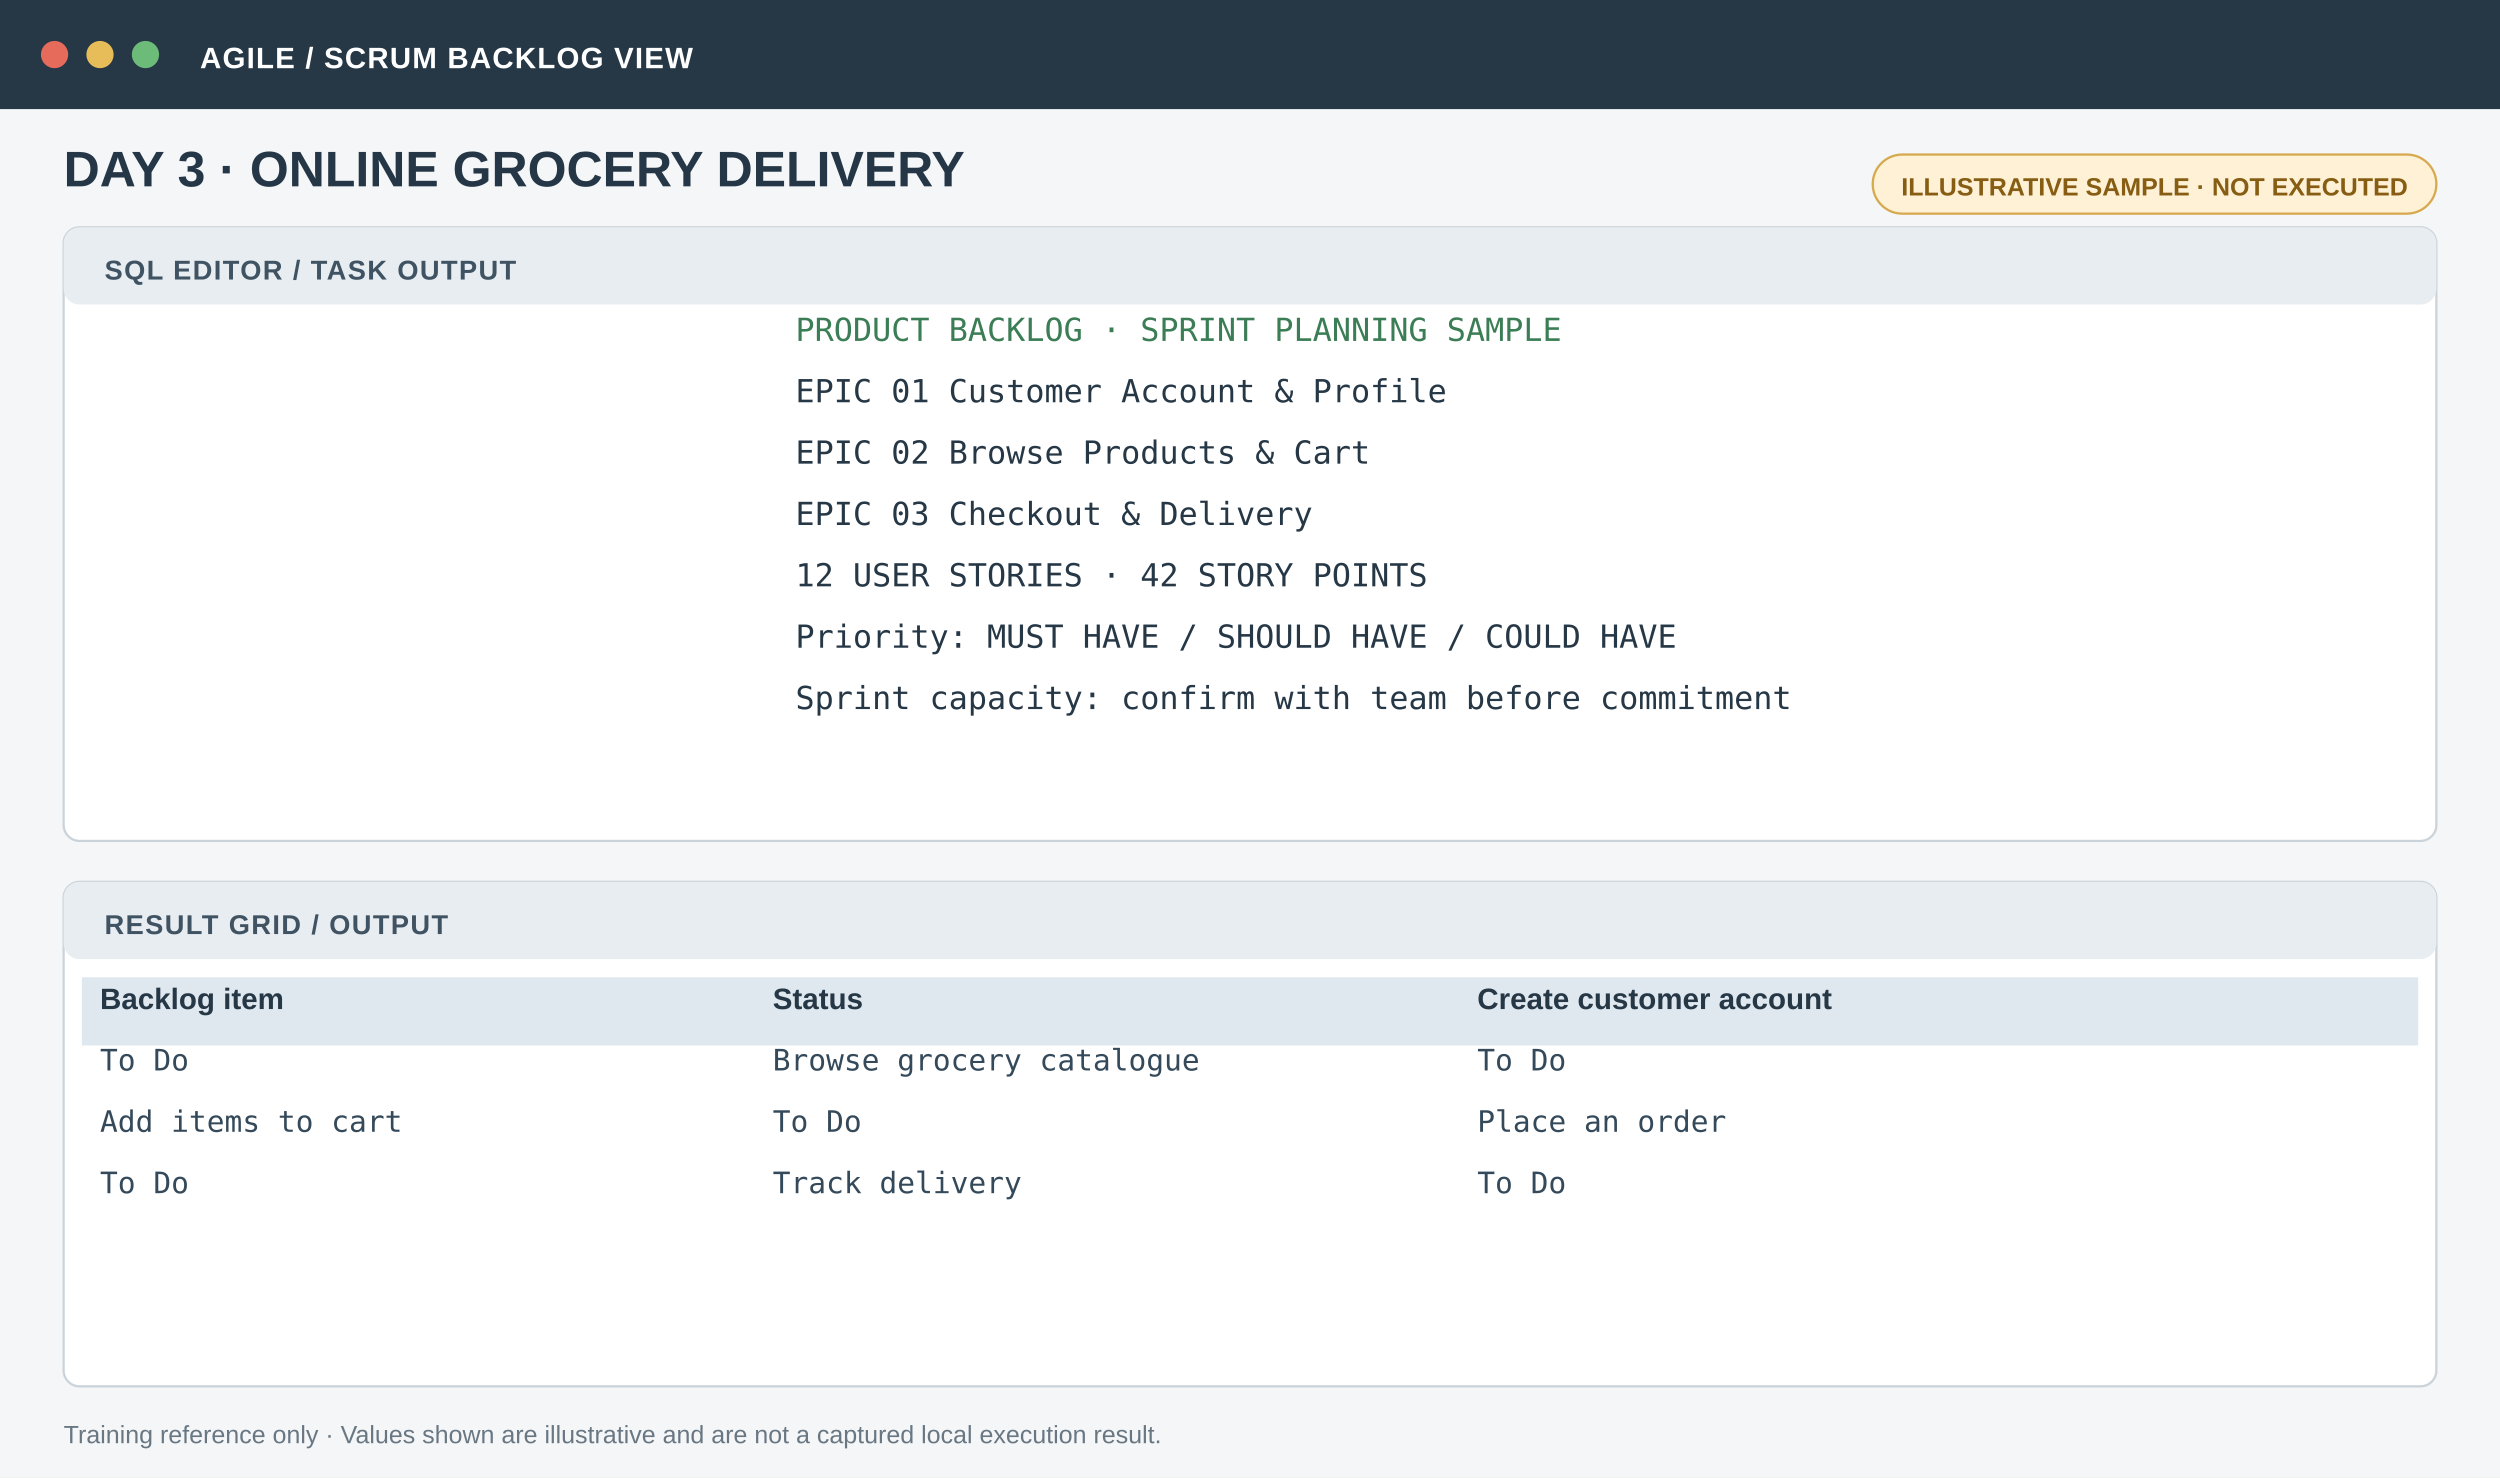
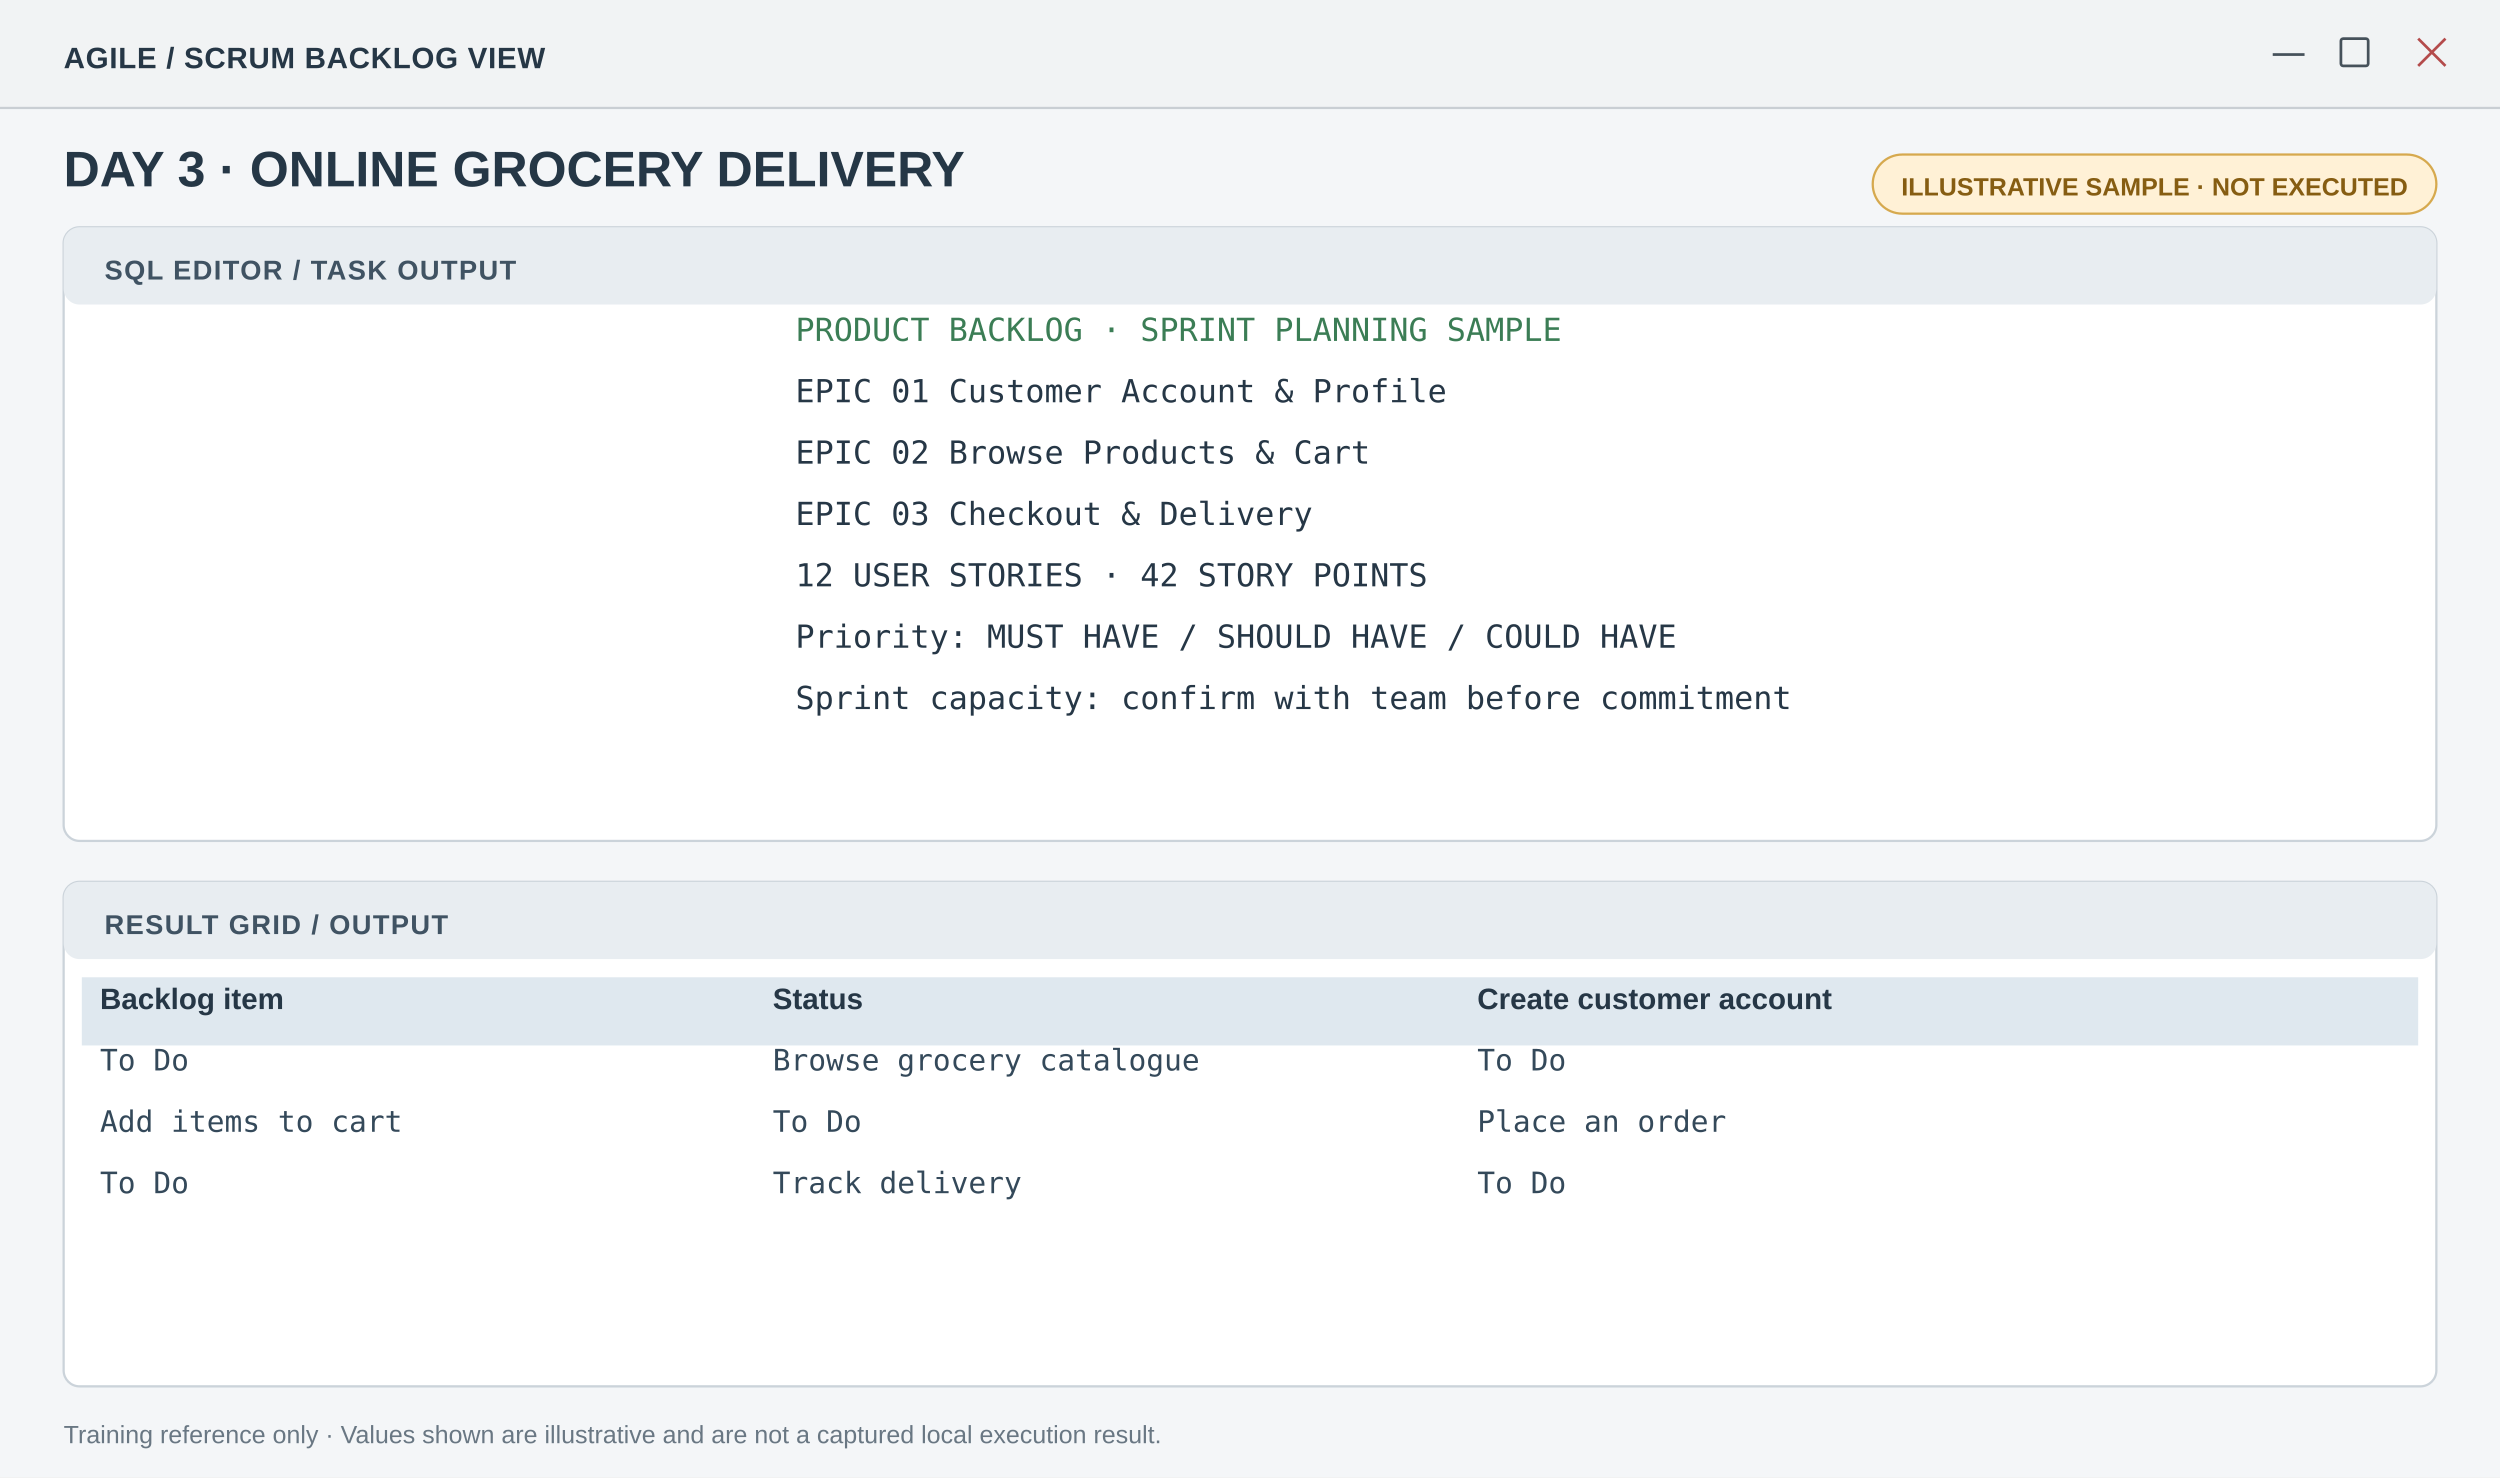
<svg xmlns="http://www.w3.org/2000/svg" width="1100" height="650" viewBox="0 0 1100 650">
  <rect width="1100" height="650" fill="#f4f6f8" />
-   <rect x="0" y="0" width="1100" height="48" fill="#263746" />
-   <circle cx="24" cy="24" r="6" fill="#e66b5b" />
-   <circle cx="44" cy="24" r="6" fill="#e6bd58" />
-   <circle cx="64" cy="24" r="6" fill="#6dbb79" />
-   <text x="88" y="30" class="bar">AGILE / SCRUM BACKLOG VIEW</text>
+   <rect x="0" y="0" width="1100" height="48" fill="#f1f3f4" />
+   <line x1="0" y1="47.5" x2="1100" y2="47.5" stroke="#c9ced3" />
+   <text x="28" y="30" class="bar">AGILE / SCRUM BACKLOG VIEW</text>
  <text x="28" y="82" class="title">DAY 3 · ONLINE GROCERY DELIVERY</text>
  <rect x="28" y="100" width="1044" height="270" rx="7" fill="#fff" stroke="#cbd3da" />
  <rect x="28" y="100" width="1044" height="34" rx="7" fill="#e8edf1" />
  <text x="46" y="123" class="tab">SQL EDITOR / TASK OUTPUT</text>
  <text x="350" y="150" class="comment">PRODUCT BACKLOG · SPRINT PLANNING SAMPLE</text>
  <text x="350" y="177" class="code">EPIC 01  Customer Account &amp; Profile</text>
  <text x="350" y="204" class="code">EPIC 02  Browse Products &amp; Cart</text>
  <text x="350" y="231" class="code">EPIC 03  Checkout &amp; Delivery</text>
  <text x="350" y="258" class="code">12 USER STORIES · 42 STORY POINTS</text>
  <text x="350" y="285" class="code">Priority: MUST HAVE / SHOULD HAVE / COULD HAVE</text>
  <text x="350" y="312" class="code">Sprint capacity: confirm with team before commitment</text>
  <rect x="28" y="388" width="1044" height="222" rx="7" fill="#fff" stroke="#cbd3da" />
  <rect x="28" y="388" width="1044" height="34" rx="7" fill="#e8edf1" />
  <text x="46" y="411" class="tab">RESULT GRID / OUTPUT</text>
  <rect x="36" y="430" width="1028" height="30" fill="#dfe8ef" />
  <text x="44" y="444" class="head">Backlog item</text>
  <text x="340" y="444" class="head">Status</text>
  <text x="650" y="444" class="head">Create customer account</text>
  <text x="44" y="471" class="cell">To Do</text>
  <text x="340" y="471" class="cell">Browse grocery catalogue</text>
  <text x="650" y="471" class="cell">To Do</text>
  <text x="44" y="498" class="cell">Add items to cart</text>
  <text x="340" y="498" class="cell">To Do</text>
  <text x="650" y="498" class="cell">Place an order</text>
  <text x="44" y="525" class="cell">To Do</text>
  <text x="340" y="525" class="cell">Track delivery</text>
  <text x="650" y="525" class="cell">To Do</text>
  <rect x="824" y="68" width="248" height="26" rx="13" fill="#fff1d6" stroke="#d6a94e" />
  <text x="948" y="86" text-anchor="middle" class="sample">ILLUSTRATIVE SAMPLE · NOT EXECUTED</text>
  <text x="28" y="635" class="foot">Training reference only · Values shown are illustrative and are not a captured local execution result.</text>
+   <g fill="none" stroke="#46515a" stroke-width="1.2">
+     <path d="M1000 24h14" />
+     <rect x="1030" y="17" width="12" height="12" rx="1" />
+     <path d="M1064 17l12 12m0-12l-12 12" stroke="#b44b4b" />
+   </g>
  <style>
-  .bar{font:600 13px Arial,sans-serif;fill:#fff;letter-spacing:.5px}.title{font:700 22px Arial,sans-serif;fill:#253746}
+  .bar{font:600 13px Arial,sans-serif;fill:#263746;letter-spacing:.3px}.title{font:700 22px Arial,sans-serif;fill:#253746}
 .tab{font:600 12px Arial,sans-serif;fill:#405363;letter-spacing:.6px}.comment{font:14px Consolas,monospace;fill:#3b7d55}
 .code{font:14px Consolas,monospace;fill:#263746}.head{font:600 13px Arial,sans-serif;fill:#263746}
 .cell{font:13px Consolas,monospace;fill:#34495a}.sample{font:700 11px Arial,sans-serif;fill:#865d12}
 .foot{font:11px Arial,sans-serif;fill:#697783}
 </style>
</svg>
